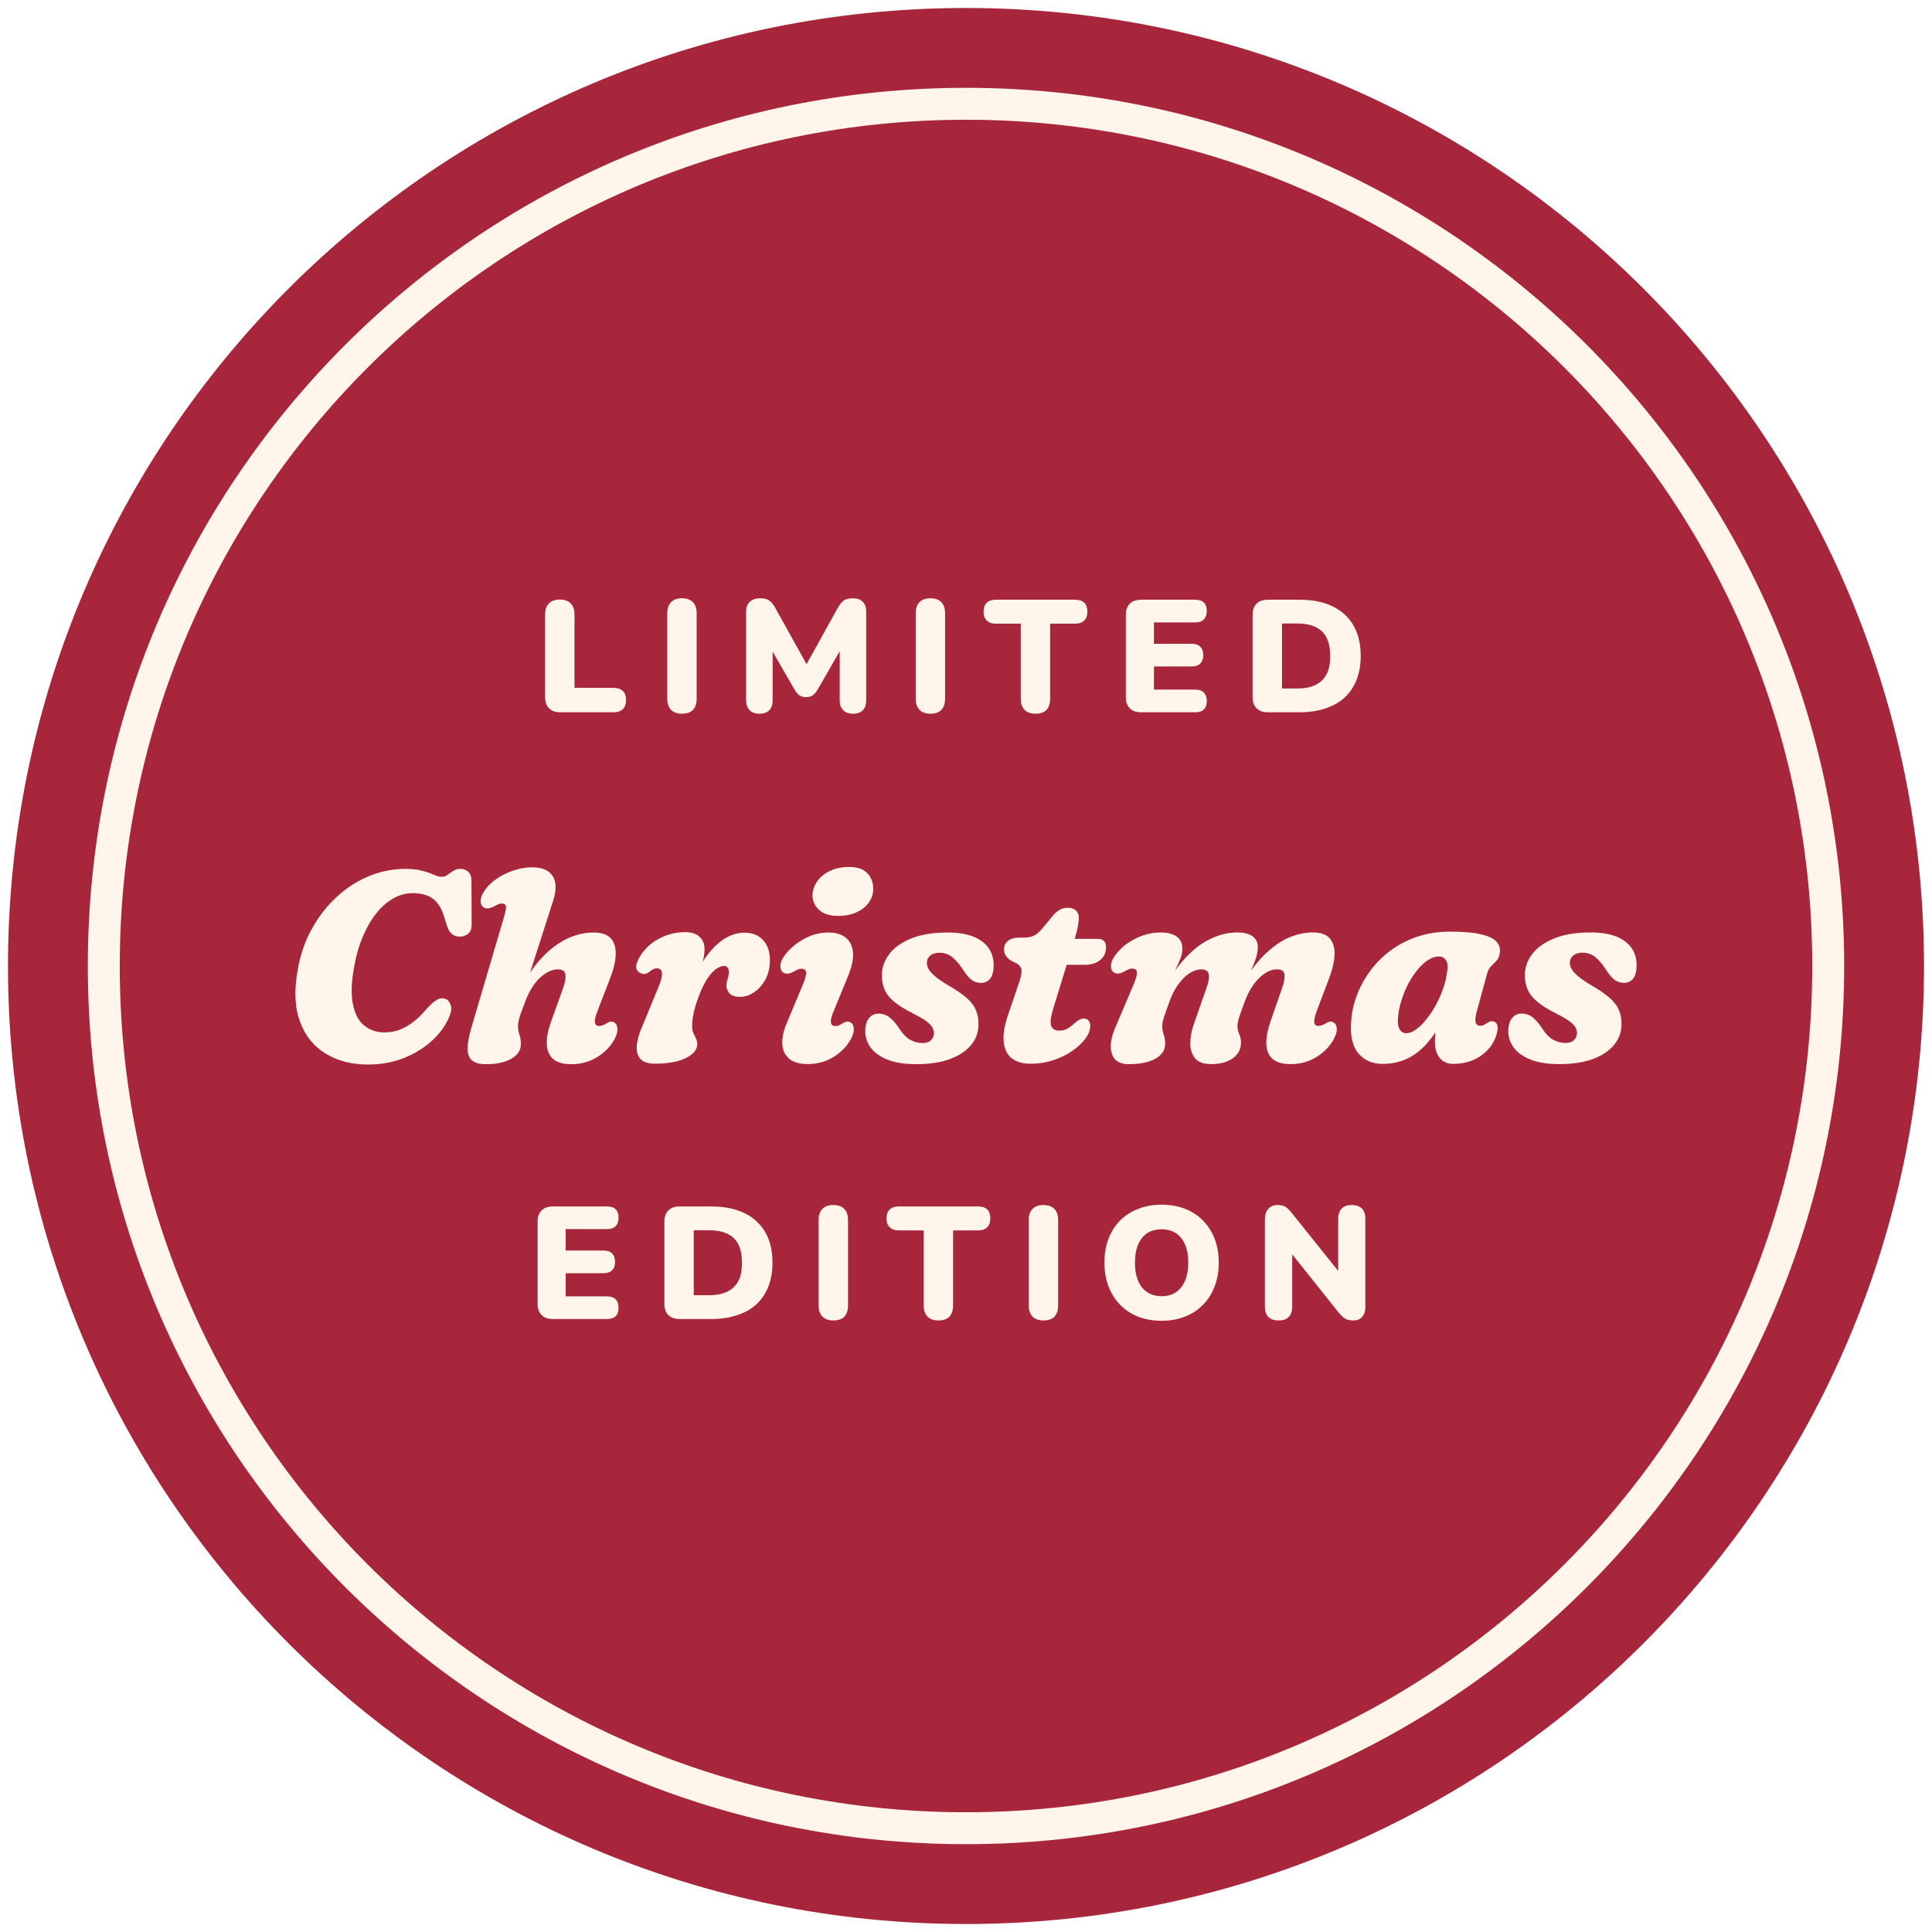
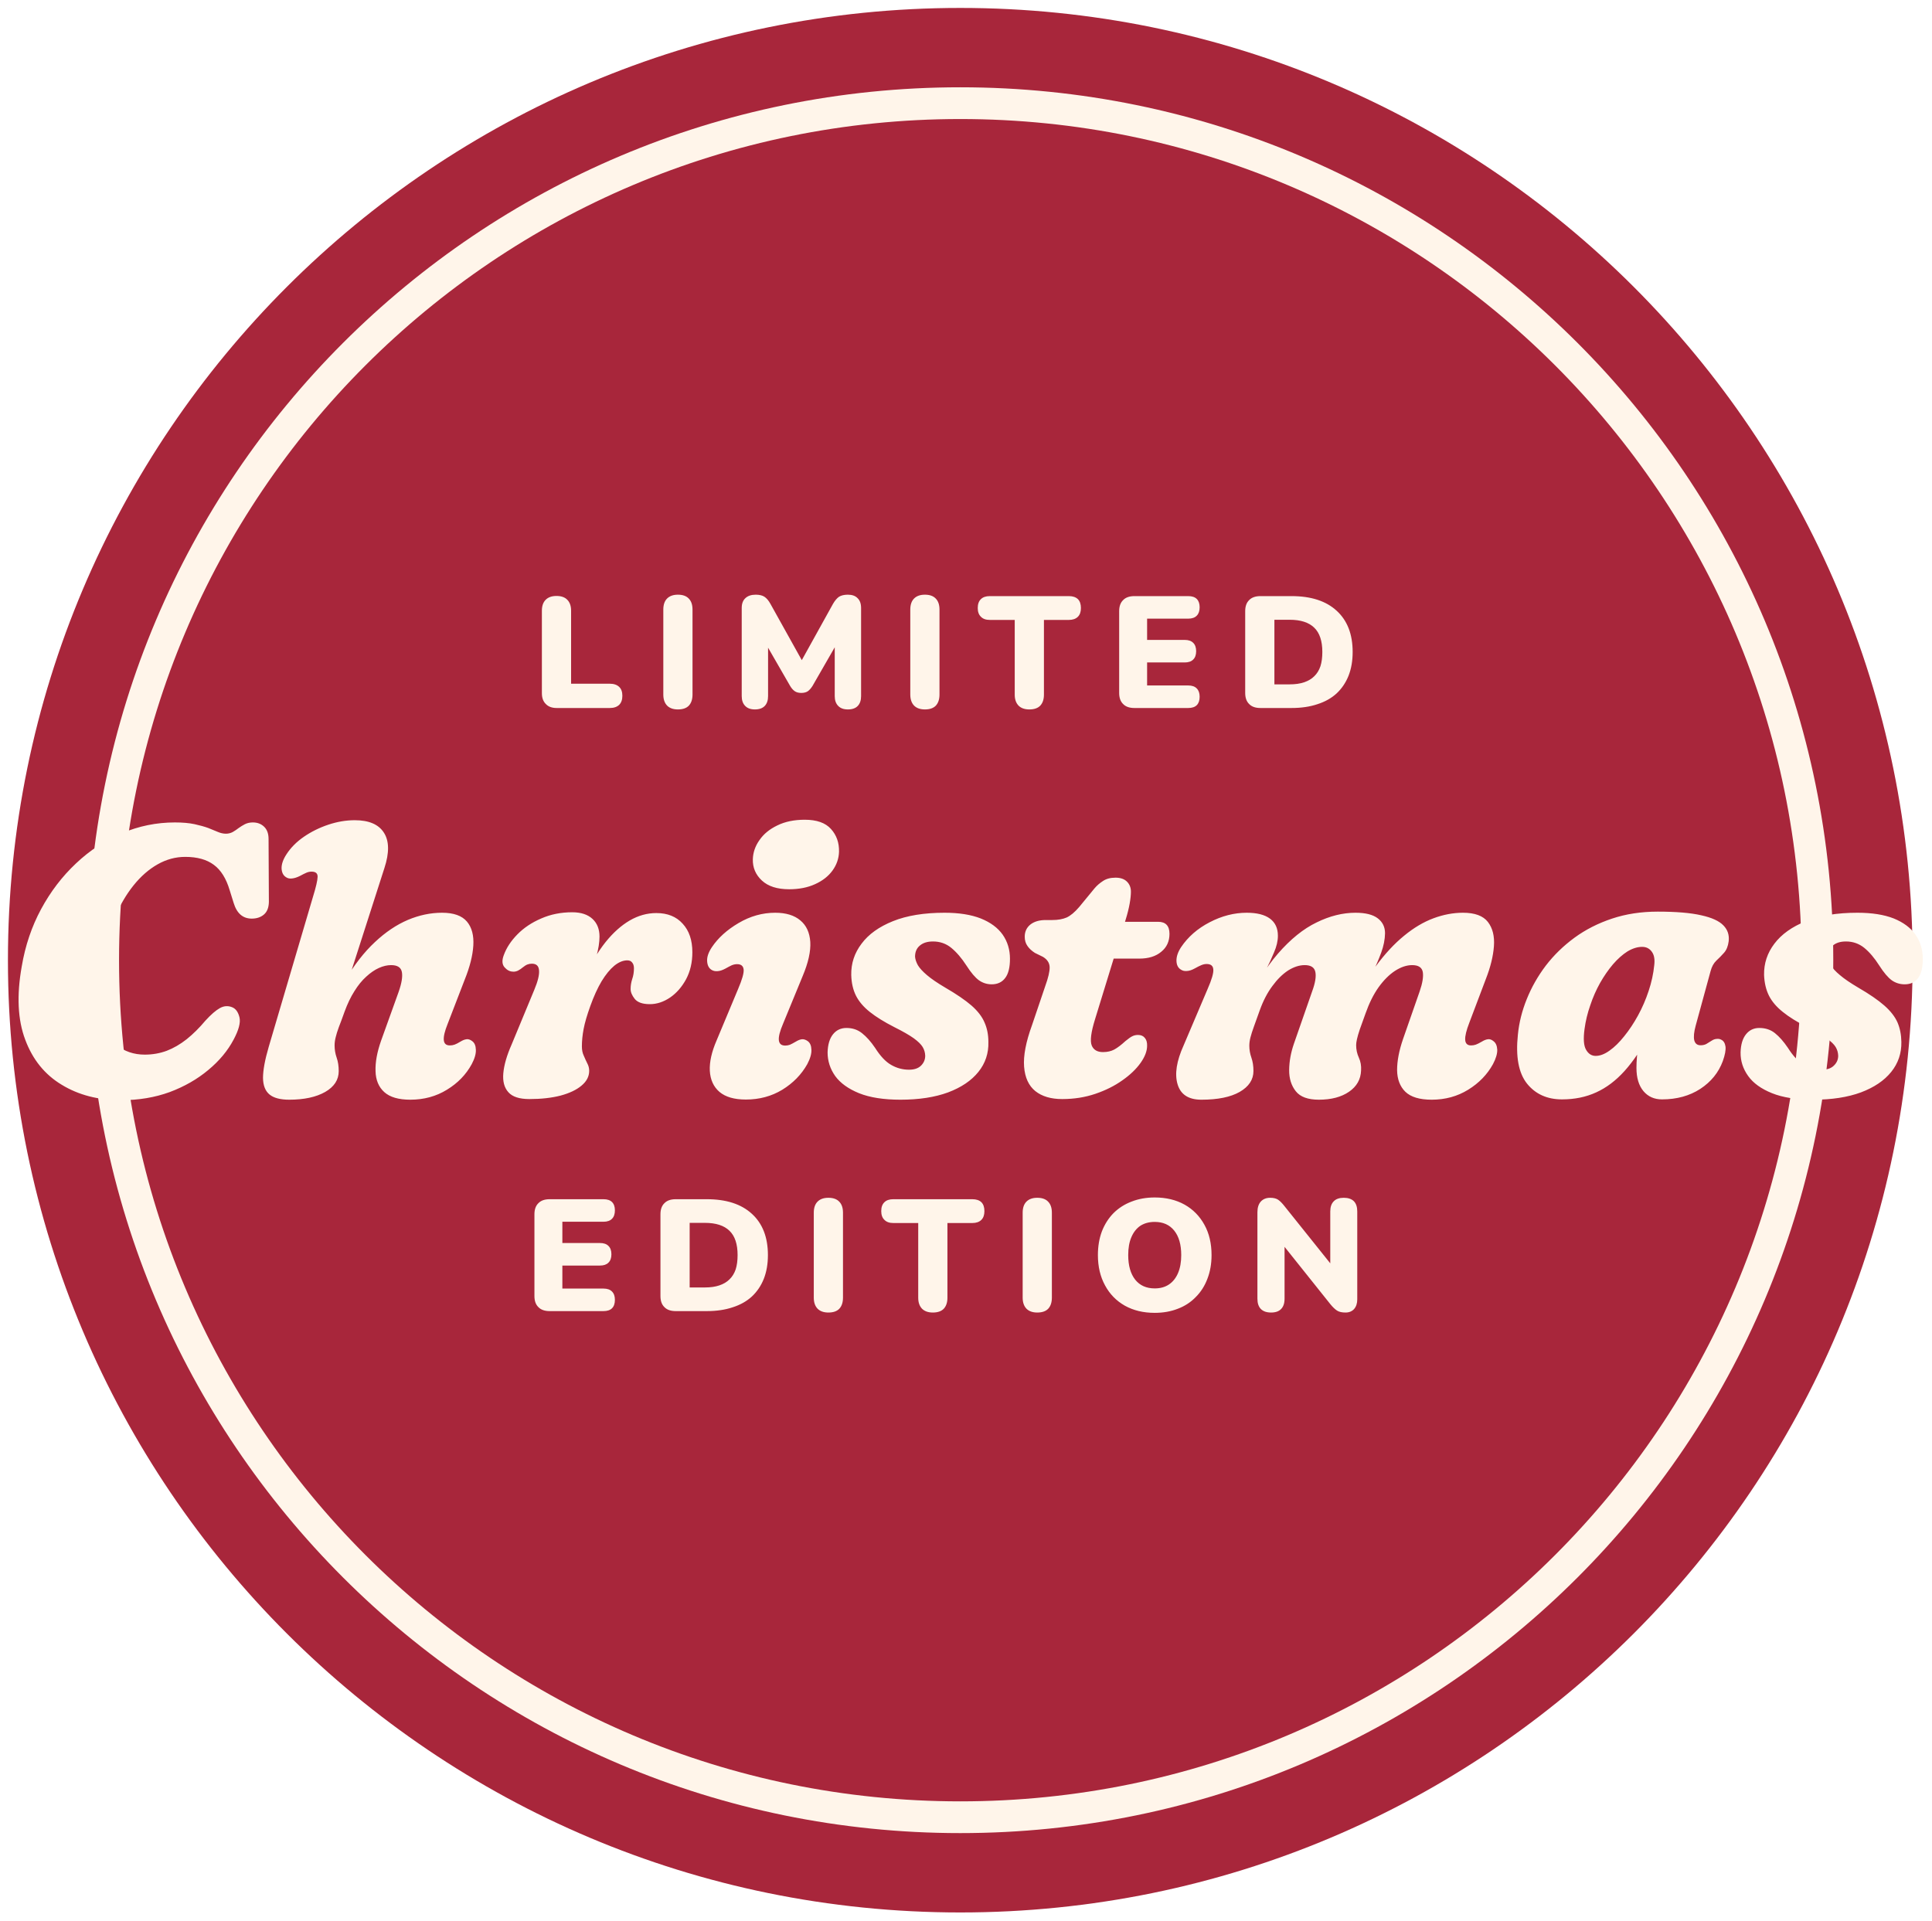
- <svg xmlns="http://www.w3.org/2000/svg" role="img" viewBox="-0.5 -0.5 121 121">
+ <svg xmlns="http://www.w3.org/2000/svg" role="img" viewBox="-0.5 -0.5 121.72 121">
  <circle cx="60" cy="60" r="60" fill="#a8263b" />
  <circle cx="60" cy="60" r="55" fill="#fff5ea" />
  <circle cx="60" cy="60" r="53" fill="#a8263b" />
  <path fill="#fff5ea" d="M34.57 44.11q-.44 0-.68-.25-.25-.24-.25-.68v-5.2q0-.45.24-.69t.68-.24q.45 0 .68.24.24.24.24.69v4.6h2.44q.38 0 .59.2.2.19.2.56t-.2.57q-.21.2-.59.2zm7.64.09q-.44 0-.68-.24-.24-.25-.24-.7v-5.35q0-.46.24-.7t.68-.24q.45 0 .68.24.24.24.24.7v5.35q0 .45-.23.7-.23.24-.69.24m4.85 0q-.4 0-.61-.22-.22-.22-.22-.62v-5.55q0-.41.23-.62.23-.22.65-.22.35 0 .55.13.21.14.38.45l2.15 3.86h-.35l2.14-3.86q.18-.31.38-.45.21-.13.56-.13.4 0 .61.22.22.21.22.62v5.55q0 .4-.21.62t-.62.22q-.4 0-.61-.22-.22-.22-.22-.62v-3.44h.21l-1.61 2.8q-.14.22-.29.33-.16.11-.42.11-.25 0-.41-.11t-.29-.33l-1.62-2.81h.23v3.45q0 .4-.21.62t-.62.22m10.71 0q-.44 0-.68-.24-.24-.25-.24-.7v-5.35q0-.46.24-.7t.68-.24q.45 0 .68.24.24.24.24.7v5.35q0 .45-.23.7-.23.24-.69.24m6.58 0q-.44 0-.68-.24-.24-.25-.24-.69v-4.71h-1.57q-.37 0-.56-.2-.2-.19-.2-.55 0-.37.2-.56.19-.19.56-.19h4.98q.37 0 .57.19.19.19.19.56 0 .36-.19.55-.2.2-.57.2h-1.57v4.71q0 .44-.23.69-.23.24-.69.24m6.62-.09q-.47 0-.71-.25-.25-.24-.25-.7v-5.15q0-.46.25-.7.24-.25.71-.25h3.39q.36 0 .54.18t.18.52q0 .35-.18.53-.18.19-.54.19h-2.59v1.34h2.37q.35 0 .53.18.19.18.19.53t-.19.53q-.18.18-.53.18h-2.37v1.45h2.59q.36 0 .54.19.18.18.18.52 0 .35-.18.53t-.54.18zm7.94 0q-.47 0-.71-.25-.25-.24-.25-.7v-5.15q0-.46.25-.7.24-.25.71-.25h1.96q1.84 0 2.84.92 1.01.92 1.01 2.6 0 .84-.26 1.5-.26.65-.75 1.11-.49.45-1.21.68-.71.24-1.63.24zm.88-1.49h.96q.53 0 .91-.13.39-.13.64-.38.26-.25.39-.63.12-.38.12-.9 0-1.04-.51-1.53-.51-.5-1.55-.5h-.96z" />
-   <path fill="#fff5ea" d="M 27.431,62.075 q 0.231,0.098 0.315,0.448 q 0.077,0.343 -0.259,0.973 q -0.392,0.742 -1.12,1.344 q -0.728,0.609 -1.701,0.973 q -0.98,0.357 -2.136,0.357 q -1.512,0 -2.626,-0.679 q -1.12,-0.672 -1.61,-1.988 q -0.497,-1.316 -0.154,-3.235 q 0.231,-1.372 0.854,-2.528 t 1.54,-2.017 q 0.91,-0.861 2.024,-1.33 q 1.12,-0.476 2.339,-0.476 q 0.511,0 0.868,0.077 q 0.35,0.077 0.602,0.168 q 0.245,0.098 0.427,0.175 t 0.35,0.077 t 0.308,-0.077 q 0.133,-0.077 0.259,-0.175 q 0.126,-0.091 0.273,-0.168 q 0.154,-0.077 0.35,-0.077 q 0.301,0 0.497,0.189 t 0.196,0.539 l 0.014,2.78 q -0.007,0.378 -0.224,0.56 q -0.21,0.175 -0.532,0.175 q -0.588,0 -0.798,-0.693 l -0.175,-0.56 q -0.231,-0.777 -0.7,-1.12 q -0.469,-0.35 -1.26,-0.35 q -0.637,0 -1.218,0.329 t -1.064,0.931 t -0.833,1.428 q -0.357,0.826 -0.539,1.827 q -0.287,1.498 -0.098,2.423 q 0.182,0.931 0.714,1.358 t 1.253,0.427 q 0.511,0 0.966,-0.168 q 0.455,-0.175 0.882,-0.511 q 0.427,-0.343 0.826,-0.819 q 0.371,-0.406 0.637,-0.553 q 0.273,-0.154 0.553,-0.035 m 5.097,-1.134 l 1.61,-5.013 q 0.329,-1.008 -0.021,-1.554 q -0.35,-0.553 -1.288,-0.553 q -0.574,0 -1.162,0.196 t -1.078,0.532 t -0.777,0.784 q -0.217,0.336 -0.21,0.616 q 0.014,0.273 0.196,0.385 q 0.112,0.077 0.266,0.056 q 0.154,-0.014 0.35,-0.112 q 0.168,-0.091 0.28,-0.14 t 0.231,-0.049 q 0.273,0 0.266,0.231 q -0.007,0.238 -0.203,0.875 l -1.953,6.624 q -0.252,0.861 -0.252,1.372 q 0.007,0.504 0.294,0.735 q 0.28,0.224 0.861,0.224 q 0.987,0 1.589,-0.343 q 0.595,-0.343 0.595,-0.917 q 0,-0.336 -0.091,-0.595 t -0.091,-0.539 q 0,-0.175 0.049,-0.364 q 0.042,-0.182 0.14,-0.448 q 0.105,-0.266 0.252,-0.679 q 0.189,-0.518 0.434,-0.903 q 0.238,-0.385 0.518,-0.637 q 0.28,-0.259 0.56,-0.385 t 0.539,-0.126 q 0.42,0 0.476,0.308 t -0.147,0.882 l -0.77,2.143 q -0.266,0.756 -0.245,1.344 q 0.014,0.588 0.385,0.924 t 1.148,0.336 q 0.903,0 1.617,-0.441 q 0.714,-0.434 1.092,-1.127 q 0.196,-0.371 0.182,-0.637 q -0.007,-0.266 -0.161,-0.378 q -0.126,-0.098 -0.245,-0.084 q -0.126,0.014 -0.273,0.105 q -0.161,0.098 -0.259,0.133 t -0.21,0.035 q -0.245,0 -0.266,-0.238 t 0.168,-0.707 l 0.756,-1.96 q 0.336,-0.833 0.378,-1.498 q 0.042,-0.672 -0.28,-1.057 q -0.329,-0.392 -1.099,-0.392 q -0.756,0 -1.505,0.315 q -0.756,0.322 -1.456,0.98 q -0.707,0.658 -1.316,1.687 z m 7.268,-0.441 q -0.196,-0.007 -0.357,-0.189 q -0.168,-0.189 -0.035,-0.539 q 0.175,-0.483 0.602,-0.917 t 1.05,-0.7 q 0.623,-0.273 1.365,-0.273 q 0.581,0 0.896,0.294 q 0.308,0.287 0.308,0.777 q 0,0.378 -0.14,0.889 t -0.329,1.064 t -0.343,1.05 t -0.175,0.868 l -0.357,-0.105 q 0.294,-1.12 0.707,-2.017 q 0.413,-0.889 0.91,-1.512 q 0.497,-0.616 1.057,-0.945 q 0.567,-0.329 1.176,-0.329 q 0.742,0 1.162,0.469 q 0.427,0.462 0.427,1.26 q 0,0.665 -0.273,1.183 q -0.28,0.518 -0.707,0.812 q -0.434,0.294 -0.896,0.294 q -0.476,0 -0.665,-0.231 q -0.182,-0.231 -0.182,-0.434 q 0,-0.224 0.07,-0.441 q 0.077,-0.217 0.077,-0.476 q 0,-0.161 -0.077,-0.252 q -0.07,-0.098 -0.217,-0.098 q -0.28,0 -0.574,0.238 q -0.287,0.238 -0.56,0.686 q -0.266,0.448 -0.497,1.092 q -0.217,0.602 -0.294,1.008 t -0.077,0.77 q 0,0.238 0.084,0.413 q 0.077,0.182 0.154,0.336 q 0.084,0.154 0.084,0.329 q 0,0.371 -0.336,0.651 q -0.329,0.28 -0.924,0.441 q -0.595,0.154 -1.379,0.154 q -0.658,0 -0.924,-0.301 q -0.273,-0.301 -0.224,-0.84 q 0.049,-0.546 0.364,-1.26 l 1.001,-2.416 q 0.238,-0.567 0.21,-0.861 q -0.021,-0.294 -0.315,-0.294 q -0.105,0 -0.196,0.035 t -0.203,0.126 q -0.098,0.084 -0.217,0.147 q -0.126,0.056 -0.231,0.042 m 11.931,2.29 q -0.217,0.504 -0.189,0.742 q 0.028,0.231 0.28,0.231 q 0.105,0 0.203,-0.035 q 0.098,-0.042 0.266,-0.14 q 0.147,-0.091 0.273,-0.105 q 0.126,-0.007 0.252,0.084 q 0.154,0.112 0.161,0.378 q 0.014,0.266 -0.182,0.637 q -0.385,0.686 -1.099,1.127 q -0.714,0.434 -1.61,0.434 q -0.763,0 -1.162,-0.336 q -0.392,-0.336 -0.427,-0.931 q -0.028,-0.588 0.301,-1.344 L 49.739,61.27 q 0.273,-0.637 0.245,-0.868 t -0.287,-0.231 q -0.119,0 -0.238,0.049 q -0.119,0.056 -0.28,0.147 q -0.196,0.105 -0.343,0.112 q -0.154,0.014 -0.266,-0.056 q -0.182,-0.112 -0.196,-0.392 q -0.014,-0.273 0.21,-0.609 q 0.413,-0.616 1.176,-1.064 q 0.77,-0.455 1.617,-0.455 q 0.707,0 1.106,0.336 q 0.399,0.329 0.441,0.952 q 0.035,0.623 -0.336,1.505 z m 0.266,-5.923 q -0.791,0 -1.204,-0.385 t -0.399,-0.938 q 0.014,-0.455 0.294,-0.847 q 0.273,-0.399 0.784,-0.644 q 0.511,-0.252 1.211,-0.252 q 0.791,0 1.155,0.406 q 0.371,0.406 0.357,1.008 q -0.014,0.448 -0.287,0.826 t -0.77,0.602 q -0.49,0.224 -1.141,0.224 m 5.286,7.961 q 0.35,0 0.532,-0.182 t 0.182,-0.434 q -0.007,-0.21 -0.112,-0.385 t -0.392,-0.385 q -0.294,-0.21 -0.854,-0.49 q -0.672,-0.343 -1.085,-0.672 t -0.609,-0.714 q -0.196,-0.392 -0.21,-0.917 q -0.014,-0.763 0.455,-1.379 q 0.462,-0.623 1.386,-0.994 t 2.276,-0.371 q 0.952,0 1.596,0.252 q 0.644,0.259 0.966,0.714 q 0.322,0.462 0.322,1.064 q 0,0.574 -0.21,0.847 q -0.21,0.28 -0.595,0.28 q -0.308,0 -0.56,-0.175 q -0.252,-0.182 -0.553,-0.651 q -0.322,-0.497 -0.672,-0.784 q -0.343,-0.28 -0.805,-0.28 q -0.371,0 -0.581,0.182 q -0.21,0.175 -0.21,0.49 q 0.014,0.175 0.126,0.378 q 0.119,0.196 0.399,0.434 q 0.287,0.245 0.798,0.546 q 0.749,0.434 1.169,0.798 q 0.413,0.364 0.574,0.749 q 0.168,0.378 0.168,0.854 q 0.021,0.749 -0.441,1.323 t -1.337,0.903 q -0.875,0.322 -2.101,0.322 q -1.113,0 -1.827,-0.287 q -0.707,-0.287 -1.05,-0.756 q -0.336,-0.476 -0.336,-1.043 q 0.014,-0.518 0.238,-0.798 t 0.595,-0.28 q 0.399,0 0.686,0.231 q 0.294,0.231 0.574,0.644 q 0.35,0.553 0.714,0.756 q 0.364,0.21 0.784,0.21 m 5.909,-4.978 l -0.357,-0.175 q -0.217,-0.14 -0.329,-0.308 q -0.119,-0.168 -0.119,-0.406 q 0,-0.336 0.252,-0.539 q 0.252,-0.196 0.672,-0.196 l 0.287,0 q 0.378,0 0.637,-0.112 q 0.259,-0.119 0.553,-0.462 l 0.679,-0.826 q 0.154,-0.182 0.371,-0.322 q 0.217,-0.147 0.553,-0.147 q 0.329,0 0.504,0.175 t 0.175,0.441 q 0,0.217 -0.056,0.532 t -0.175,0.7 l -1.351,4.397 q -0.266,0.854 -0.147,1.155 q 0.119,0.294 0.497,0.294 q 0.287,0 0.497,-0.112 q 0.217,-0.119 0.49,-0.371 q 0.203,-0.168 0.308,-0.217 q 0.112,-0.056 0.252,-0.056 q 0.196,0 0.301,0.133 q 0.105,0.126 0.098,0.343 q 0,0.35 -0.287,0.756 q -0.294,0.413 -0.805,0.77 q -0.511,0.364 -1.19,0.595 t -1.463,0.231 q -0.742,0 -1.183,-0.35 q -0.441,-0.357 -0.497,-1.078 t 0.35,-1.834 l 0.581,-1.715 q 0.203,-0.56 0.196,-0.84 t -0.294,-0.455 m 2.409,0.077 l 0.525,-1.624 l 2.143,0 q 0.504,0 0.504,0.532 q 0,0.497 -0.364,0.791 q -0.357,0.301 -0.966,0.301 z m 8.661,3.753 l 0.805,-2.311 q 0.203,-0.553 0.14,-0.854 t -0.469,-0.301 q -0.357,0 -0.735,0.238 q -0.371,0.245 -0.693,0.686 q -0.329,0.441 -0.553,1.064 q -0.154,0.441 -0.259,0.721 q -0.105,0.287 -0.154,0.483 q -0.049,0.189 -0.049,0.364 q 0,0.266 0.091,0.525 t 0.091,0.588 q 0,0.574 -0.609,0.924 q -0.602,0.343 -1.687,0.343 q -0.847,0 -1.05,-0.679 t 0.266,-1.715 l 1.057,-2.486 q 0.28,-0.637 0.252,-0.875 q -0.021,-0.231 -0.294,-0.231 q -0.112,0 -0.231,0.049 t -0.294,0.147 q -0.189,0.105 -0.343,0.112 q -0.154,0.014 -0.259,-0.056 q -0.196,-0.112 -0.203,-0.392 t 0.203,-0.602 q 0.462,-0.686 1.26,-1.099 q 0.805,-0.42 1.638,-0.42 q 0.672,0 1.022,0.259 t 0.35,0.756 q 0,0.343 -0.168,0.728 q -0.161,0.392 -0.385,0.833 q -0.231,0.441 -0.42,0.91 q -0.196,0.476 -0.238,0.98 l -0.364,-0.091 q 0.742,-1.61 1.575,-2.57 t 1.708,-1.379 q 0.868,-0.427 1.715,-0.427 q 0.658,0 0.98,0.245 t 0.322,0.658 q -0.007,0.413 -0.168,0.854 q -0.161,0.434 -0.378,0.889 q -0.217,0.448 -0.406,0.903 q -0.182,0.455 -0.231,0.91 l -0.364,-0.084 q 0.532,-1.176 1.134,-2.01 q 0.609,-0.826 1.253,-1.351 q 0.637,-0.525 1.295,-0.77 t 1.302,-0.245 q 0.784,0 1.099,0.406 t 0.266,1.071 t -0.357,1.449 l -0.728,1.925 q -0.196,0.504 -0.182,0.749 q 0.014,0.252 0.259,0.252 q 0.112,0 0.21,-0.035 t 0.266,-0.133 q 0.147,-0.091 0.273,-0.105 q 0.119,-0.014 0.238,0.084 q 0.154,0.112 0.168,0.378 q 0.007,0.266 -0.189,0.637 q -0.378,0.686 -1.092,1.127 t -1.61,0.441 q -0.798,0 -1.162,-0.35 q -0.357,-0.35 -0.364,-0.959 q 0,-0.602 0.259,-1.358 l 0.735,-2.108 q 0.189,-0.546 0.14,-0.854 q -0.056,-0.308 -0.469,-0.308 q -0.364,0 -0.756,0.252 q -0.385,0.252 -0.728,0.728 q -0.336,0.476 -0.574,1.155 q -0.161,0.434 -0.252,0.7 q -0.091,0.273 -0.126,0.434 t -0.035,0.259 q 0,0.294 0.119,0.553 t 0.098,0.567 q -0.021,0.588 -0.532,0.938 t -1.33,0.35 q -0.721,0 -1.015,-0.371 q -0.301,-0.378 -0.294,-0.945 t 0.21,-1.155 m 17.721,-0.791 q -0.112,0.413 -0.063,0.637 q 0.056,0.224 0.28,0.224 q 0.147,0 0.252,-0.056 q 0.098,-0.063 0.238,-0.147 q 0.105,-0.07 0.217,-0.077 q 0.119,-0.014 0.203,0.035 q 0.154,0.07 0.189,0.301 q 0.028,0.231 -0.119,0.644 q -0.28,0.756 -0.994,1.225 q -0.714,0.462 -1.687,0.462 q -0.511,0 -0.819,-0.364 q -0.308,-0.371 -0.308,-1.022 q 0,-0.238 0.021,-0.469 q 0.014,-0.231 0.056,-0.49 q 0.042,-0.266 0.112,-0.588 t 0.182,-0.735 l 0.182,0.812 q -0.504,0.966 -1.078,1.603 t -1.253,0.945 q -0.672,0.308 -1.505,0.308 q -0.987,0 -1.547,-0.7 q -0.553,-0.7 -0.399,-2.157 q 0.077,-0.791 0.392,-1.568 q 0.315,-0.784 0.84,-1.477 q 0.532,-0.693 1.267,-1.232 q 0.728,-0.532 1.652,-0.84 t 2.017,-0.308 q 1.218,0 1.918,0.161 q 0.7,0.154 0.98,0.448 q 0.28,0.287 0.231,0.7 q -0.042,0.322 -0.203,0.504 t -0.343,0.35 q -0.175,0.168 -0.252,0.462 z m -4.901,0.14 q -0.091,0.658 0.07,0.924 q 0.154,0.266 0.42,0.266 q 0.287,0 0.609,-0.231 q 0.329,-0.231 0.651,-0.637 q 0.329,-0.406 0.609,-0.917 t 0.469,-1.085 q 0.189,-0.567 0.245,-1.127 q 0.049,-0.385 -0.105,-0.595 q -0.154,-0.217 -0.427,-0.217 q -0.315,0 -0.651,0.203 q -0.329,0.21 -0.637,0.567 q -0.308,0.364 -0.567,0.819 q -0.259,0.462 -0.434,0.987 q -0.182,0.518 -0.252,1.043 m 10.475,1.799 q 0.343,0 0.525,-0.182 q 0.189,-0.182 0.189,-0.434 q -0.007,-0.21 -0.112,-0.385 t -0.399,-0.385 t -0.854,-0.49 q -0.672,-0.343 -1.078,-0.672 q -0.413,-0.329 -0.609,-0.714 q -0.196,-0.392 -0.217,-0.917 q -0.014,-0.763 0.455,-1.379 q 0.469,-0.623 1.393,-0.994 t 2.269,-0.371 q 0.959,0 1.603,0.252 q 0.637,0.259 0.959,0.714 q 0.322,0.462 0.322,1.064 q 0,0.574 -0.203,0.847 q -0.21,0.28 -0.595,0.28 q -0.315,0 -0.567,-0.175 q -0.252,-0.182 -0.553,-0.651 q -0.315,-0.497 -0.665,-0.784 q -0.35,-0.28 -0.805,-0.28 q -0.371,0 -0.581,0.182 q -0.217,0.175 -0.217,0.49 q 0.014,0.175 0.133,0.378 q 0.112,0.196 0.399,0.434 q 0.287,0.245 0.798,0.546 q 0.749,0.434 1.162,0.798 t 0.581,0.749 q 0.161,0.378 0.168,0.854 q 0.014,0.749 -0.448,1.323 t -1.337,0.903 q -0.875,0.322 -2.094,0.322 q -1.113,0 -1.827,-0.287 t -1.05,-0.756 q -0.343,-0.476 -0.336,-1.043 q 0.014,-0.518 0.238,-0.798 t 0.588,-0.28 q 0.406,0 0.693,0.231 t 0.567,0.644 q 0.35,0.553 0.714,0.756 q 0.364,0.21 0.791,0.21" />
+   <path fill="#fff5ea" d="M14.14 62.97q.33.14.45.64.11.49-.37 1.39-.56 1.06-1.6 1.92-1.04.87-2.43 1.39-1.4.51-3.05.51-2.16 0-3.75-.97-1.6-.96-2.3-2.84-.71-1.88-.22-4.62.33-1.96 1.22-3.61t2.2-2.88q1.3-1.23 2.89-1.9 1.6-.68 3.34-.68.73 0 1.24.11.5.11.86.24.35.14.61.25t.5.11.44-.11q.19-.11.37-.25.18-.13.39-.24.22-.11.5-.11.43 0 .71.27t.28.77l.02 3.97q-.01.54-.32.8-.3.25-.76.25-.84 0-1.14-.99l-.25-.8q-.33-1.11-1-1.6-.67-.5-1.8-.5-.91 0-1.74.47t-1.52 1.33-1.19 2.04q-.51 1.18-.77 2.61-.41 2.14-.14 3.46.26 1.33 1.02 1.94t1.79.61q.73 0 1.38-.24.65-.25 1.26-.73.61-.49 1.18-1.17.53-.58.91-.79.39-.22.79-.05m7.28-1.62 2.3-7.16q.47-1.44-.03-2.22-.5-.79-1.84-.79-.82 0-1.66.28t-1.54.76-1.11 1.12q-.31.48-.3.88.02.39.28.55.16.11.38.08.22-.02.5-.16.24-.13.4-.2t.33-.07q.39 0 .38.33-.01.34-.29 1.25l-2.79 9.46q-.36 1.23-.36 1.96.01.72.42 1.05.4.32 1.23.32 1.41 0 2.27-.49.85-.49.85-1.31 0-.48-.13-.85t-.13-.77q0-.25.07-.52.06-.26.2-.64.15-.38.36-.97.27-.74.62-1.29.34-.55.74-.91.4-.37.8-.55t.77-.18q.6 0 .68.44t-.21 1.26l-1.1 3.06q-.38 1.08-.35 1.92.02.84.55 1.32t1.64.48q1.29 0 2.31-.63 1.02-.62 1.56-1.61.28-.53.26-.91-.01-.38-.23-.54-.18-.14-.35-.12-.18.02-.39.15-.23.14-.37.19t-.3.05q-.35 0-.38-.34t.24-1.01l1.08-2.8q.48-1.19.54-2.14.06-.96-.4-1.51-.47-.56-1.57-.56-1.08 0-2.15.45-1.08.46-2.08 1.4-1.01.94-1.88 2.41zm10.38-.63q-.28-.01-.51-.27-.24-.27-.05-.77.25-.69.86-1.31t1.5-1q.89-.39 1.95-.39.83 0 1.28.42.44.41.44 1.11 0 .54-.2 1.27t-.47 1.52-.49 1.5-.25 1.24l-.51-.15q.42-1.6 1.01-2.88.59-1.27 1.3-2.16.71-.88 1.51-1.35.81-.47 1.68-.47 1.06 0 1.66.67.61.66.61 1.8 0 .95-.39 1.69-.4.74-1.01 1.16-.62.42-1.28.42-.68 0-.95-.33-.26-.33-.26-.62 0-.32.1-.63.11-.31.11-.68 0-.23-.11-.36-.1-.14-.31-.14-.4 0-.82.34-.41.34-.8.98-.38.64-.71 1.56-.31.86-.42 1.44t-.11 1.1q0 .34.12.59.11.26.22.48.12.22.12.47 0 .53-.48.93-.47.4-1.32.63-.85.22-1.97.22-.94 0-1.32-.43-.39-.43-.32-1.2.07-.78.52-1.8l1.43-3.45q.34-.81.3-1.23-.03-.42-.45-.42-.15 0-.28.05t-.29.18q-.14.12-.31.21-.18.08-.33.06m17.04 3.27q-.31.72-.27 1.06.04.33.4.33.15 0 .29-.05.14-.06.38-.2.21-.13.39-.15.18-.01.36.12.22.16.23.54.02.38-.26.91-.55.98-1.57 1.61-1.02.62-2.3.62-1.09 0-1.66-.48-.56-.48-.61-1.33-.04-.84.43-1.92L46 61.82q.39-.91.35-1.24t-.41-.33q-.17 0-.34.07-.17.08-.4.21-.28.15-.49.16-.22.02-.38-.08-.26-.16-.28-.56-.02-.39.3-.87.59-.88 1.68-1.52 1.1-.65 2.31-.65 1.01 0 1.58.48.57.47.63 1.36.05.89-.48 2.15zm.38-8.46q-1.13 0-1.72-.55t-.57-1.34q.02-.65.42-1.21.39-.57 1.12-.92.73-.36 1.73-.36 1.13 0 1.65.58.53.58.51 1.44-.02.64-.41 1.18t-1.1.86q-.7.32-1.63.32m7.55 11.37q.5 0 .76-.26t.26-.62q-.01-.3-.16-.55t-.56-.55q-.42-.3-1.22-.7-.96-.49-1.55-.96t-.87-1.02q-.28-.56-.3-1.31-.02-1.09.65-1.97.66-.89 1.98-1.42t3.25-.53q1.36 0 2.28.36.92.37 1.38 1.02.46.66.46 1.52 0 .82-.3 1.21-.3.4-.85.4-.44 0-.8-.25-.36-.26-.79-.93-.46-.71-.96-1.12-.49-.4-1.15-.4-.53 0-.83.26-.3.25-.3.7.02.25.18.54.17.28.57.62.41.35 1.14.78 1.07.62 1.67 1.14.59.52.82 1.07.24.54.24 1.22.03 1.07-.63 1.89t-1.91 1.29q-1.25.46-3 .46-1.59 0-2.61-.41-1.01-.41-1.5-1.08-.48-.68-.48-1.49.02-.74.34-1.14t.85-.4q.57 0 .98.33.42.33.82.92.5.79 1.02 1.08.52.3 1.12.3m8.44-7.11-.51-.25q-.31-.2-.47-.44-.17-.24-.17-.58 0-.48.36-.77.36-.28.96-.28h.41q.54 0 .91-.16.37-.17.79-.66l.97-1.18q.22-.26.53-.46.31-.21.79-.21.47 0 .72.25t.25.63q0 .31-.08.76t-.25 1l-1.93 6.28q-.38 1.22-.21 1.65.17.42.71.42.41 0 .71-.16.31-.17.7-.53.29-.24.44-.31.16-.08.36-.08.28 0 .43.19.15.18.14.49 0 .5-.41 1.08-.42.59-1.15 1.1-.73.52-1.7.85t-2.09.33q-1.06 0-1.69-.5-.63-.51-.71-1.54t.5-2.62l.83-2.45q.29-.8.28-1.2t-.42-.65m3.44.11.75-2.32h3.06q.72 0 .72.76 0 .71-.52 1.13-.51.43-1.38.43zm12.37 5.36 1.15-3.3q.29-.79.2-1.22t-.67-.43q-.51 0-1.05.34-.53.35-.99.98-.47.63-.79 1.52-.22.63-.37 1.03-.15.41-.22.69-.07.27-.07.52 0 .38.13.75t.13.84q0 .82-.87 1.32-.86.49-2.41.49-1.21 0-1.5-.97t.38-2.45l1.51-3.55q.4-.91.36-1.25-.03-.33-.42-.33-.16 0-.33.07t-.42.21q-.27.15-.49.16-.22.02-.37-.08-.28-.16-.29-.56t.29-.86q.66-.98 1.8-1.57 1.15-.6 2.34-.6.96 0 1.46.37t.5 1.08q0 .49-.24 1.04-.23.56-.55 1.19-.33.63-.6 1.3-.28.68-.34 1.4l-.52-.13q1.06-2.3 2.25-3.67t2.44-1.97q1.24-.61 2.45-.61.94 0 1.4.35t.46.94q-.01.59-.24 1.22-.23.62-.54 1.27-.31.64-.58 1.29-.26.65-.33 1.3l-.52-.12q.76-1.68 1.62-2.87.87-1.18 1.79-1.93.91-.75 1.85-1.1t1.86-.35q1.12 0 1.57.58t.38 1.53-.51 2.07l-1.04 2.75q-.28.72-.26 1.07.02.36.37.36.16 0 .3-.05t.38-.19q.21-.13.39-.15.17-.02.34.12.22.16.24.54.01.38-.27.91-.54.98-1.56 1.61t-2.3.63q-1.14 0-1.66-.5-.51-.5-.52-1.37 0-.86.37-1.94l1.05-3.01q.27-.78.2-1.22-.08-.44-.67-.44-.52 0-1.08.36-.55.36-1.04 1.04-.48.68-.82 1.65-.23.62-.36 1-.13.39-.18.62t-.05.37q0 .42.17.79t.14.81q-.03.84-.76 1.34t-1.9.5q-1.03 0-1.45-.53-.43-.54-.42-1.35t.3-1.65m25.31-1.13q-.16.59-.09.91.08.32.4.32.21 0 .36-.08.14-.09.34-.21.15-.1.31-.11.17-.02.29.05.22.1.27.43.04.33-.17.92-.4 1.08-1.42 1.75-1.02.66-2.41.66-.73 0-1.17-.52-.44-.53-.44-1.46 0-.34.03-.67.02-.33.08-.7.06-.38.16-.84t.26-1.05l.26 1.16q-.72 1.38-1.54 2.29t-1.79 1.35q-.96.44-2.15.44-1.41 0-2.21-1-.79-1-.57-3.08.11-1.13.56-2.24.45-1.12 1.2-2.11.76-.99 1.81-1.76 1.04-.76 2.36-1.2t2.88-.44q1.74 0 2.74.23 1 .22 1.4.64.4.41.33 1-.06.46-.29.72t-.49.5q-.25.24-.36.66zm-7 .2q-.13.94.1 1.32.22.38.6.38.41 0 .87-.33.47-.33.93-.91.47-.58.87-1.31t.67-1.55q.27-.81.35-1.61.07-.55-.15-.85-.22-.31-.61-.31-.45 0-.93.29-.47.3-.91.81-.44.52-.81 1.17-.37.66-.62 1.41-.26.74-.36 1.49m14.96 2.57q.49 0 .75-.26.27-.26.27-.62-.01-.3-.16-.55t-.57-.55-1.22-.7q-.96-.49-1.54-.96-.59-.47-.87-1.02-.28-.56-.31-1.31-.02-1.09.65-1.97.67-.89 1.99-1.42t3.24-.53q1.37 0 2.29.36.91.37 1.37 1.02.46.66.46 1.52 0 .82-.29 1.21-.3.4-.85.4-.45 0-.81-.25-.36-.26-.79-.93-.45-.71-.95-1.12-.5-.4-1.15-.4-.53 0-.83.26-.31.25-.31.7.02.25.19.54.16.28.57.62.41.35 1.14.78 1.07.62 1.66 1.14t.83 1.07q.23.54.24 1.22.02 1.07-.64 1.89t-1.91 1.29q-1.25.46-2.99.46-1.59 0-2.61-.41t-1.5-1.08q-.49-.68-.48-1.49.02-.74.34-1.14t.84-.4q.58 0 .99.33t.81.92q.5.79 1.02 1.08.52.3 1.13.3" />
  <path fill="#fff5ea" d="M34.13 82.11q-.47 0-.71-.25-.25-.24-.25-.7v-5.15q0-.46.25-.7.24-.25.71-.25h3.39q.36 0 .54.18t.18.52q0 .35-.18.53-.18.19-.54.19h-2.59v1.34h2.37q.35 0 .53.18.19.18.19.53t-.19.53q-.18.18-.53.18h-2.37v1.45h2.59q.36 0 .54.19.18.18.18.52 0 .35-.18.53t-.54.18zm7.94 0q-.47 0-.71-.25-.25-.24-.25-.7v-5.15q0-.46.25-.7.24-.25.71-.25h1.96q1.84 0 2.84.92 1.01.92 1.01 2.6 0 .84-.26 1.5-.26.65-.75 1.11-.49.45-1.21.68-.71.24-1.63.24zm.88-1.49h.96q.53 0 .91-.13.39-.13.64-.38.26-.25.39-.63.12-.38.12-.9 0-1.04-.51-1.53-.51-.5-1.55-.5h-.96zm8.74 1.58q-.44 0-.68-.24-.24-.25-.24-.7v-5.35q0-.46.24-.7t.68-.24q.45 0 .68.24.24.24.24.7v5.35q0 .45-.23.7-.23.24-.69.24m6.58 0q-.44 0-.68-.24-.24-.25-.24-.69v-4.71h-1.57q-.37 0-.56-.2-.2-.19-.2-.55 0-.37.2-.56.19-.19.56-.19h4.98q.37 0 .57.19.19.19.19.56 0 .36-.19.55-.2.2-.57.2h-1.57v4.71q0 .44-.23.69-.23.24-.69.24m6.58 0q-.44 0-.68-.24-.24-.25-.24-.7v-5.35q0-.46.24-.7t.68-.24q.45 0 .68.24.24.24.24.7v5.35q0 .45-.23.7-.23.24-.69.24m7.4.02q-1.07 0-1.88-.45-.81-.46-1.25-1.28-.45-.82-.45-1.91 0-.82.25-1.49.26-.67.73-1.15.48-.48 1.14-.73.66-.26 1.46-.26 1.07 0 1.88.45.8.45 1.25 1.27.45.81.45 1.91 0 .82-.26 1.49-.25.67-.73 1.15-.47.49-1.13.74-.66.26-1.46.26m0-1.54q.53 0 .9-.25t.57-.72.2-1.13q0-.99-.44-1.54t-1.23-.55q-.52 0-.9.24-.37.25-.57.72-.2.46-.2 1.13 0 .99.44 1.55.44.55 1.23.55m7.33 1.52q-.42 0-.64-.22t-.22-.65v-5.45q0-.44.22-.68.22-.23.58-.23.32 0 .5.12t.4.4l3.17 3.96h-.28v-3.62q0-.42.22-.64.21-.22.63-.22t.64.22q.21.22.21.64v5.54q0 .38-.2.61-.2.22-.54.22t-.53-.12q-.2-.13-.42-.4l-3.17-3.97h.28v3.62q0 .43-.22.65-.21.22-.63.22" />
</svg>
